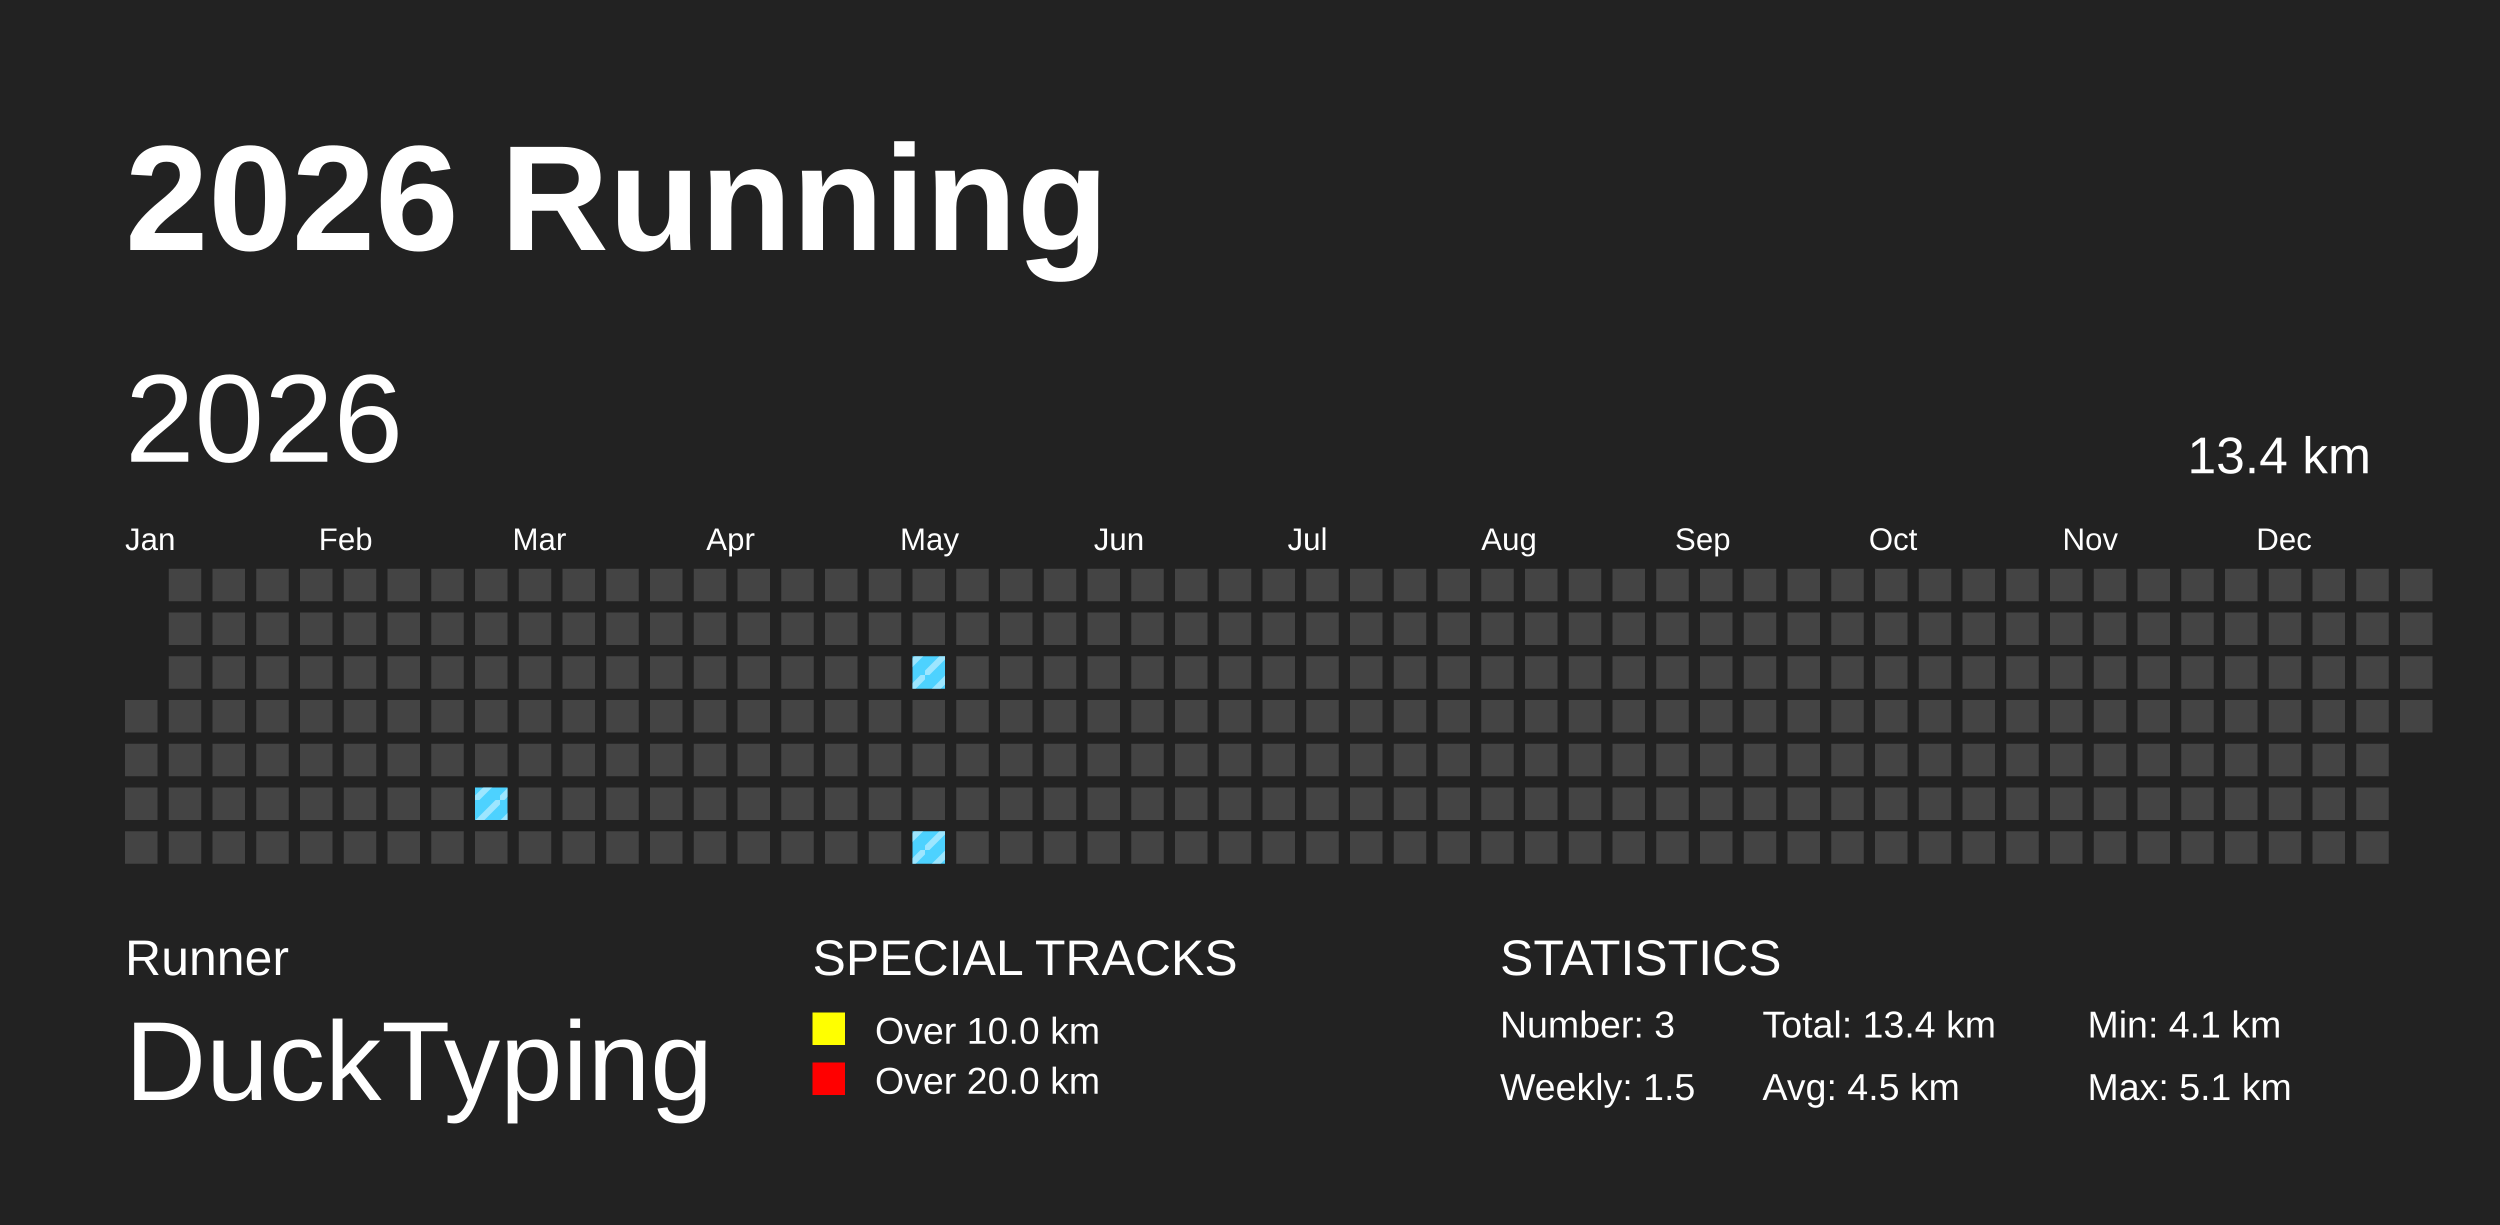
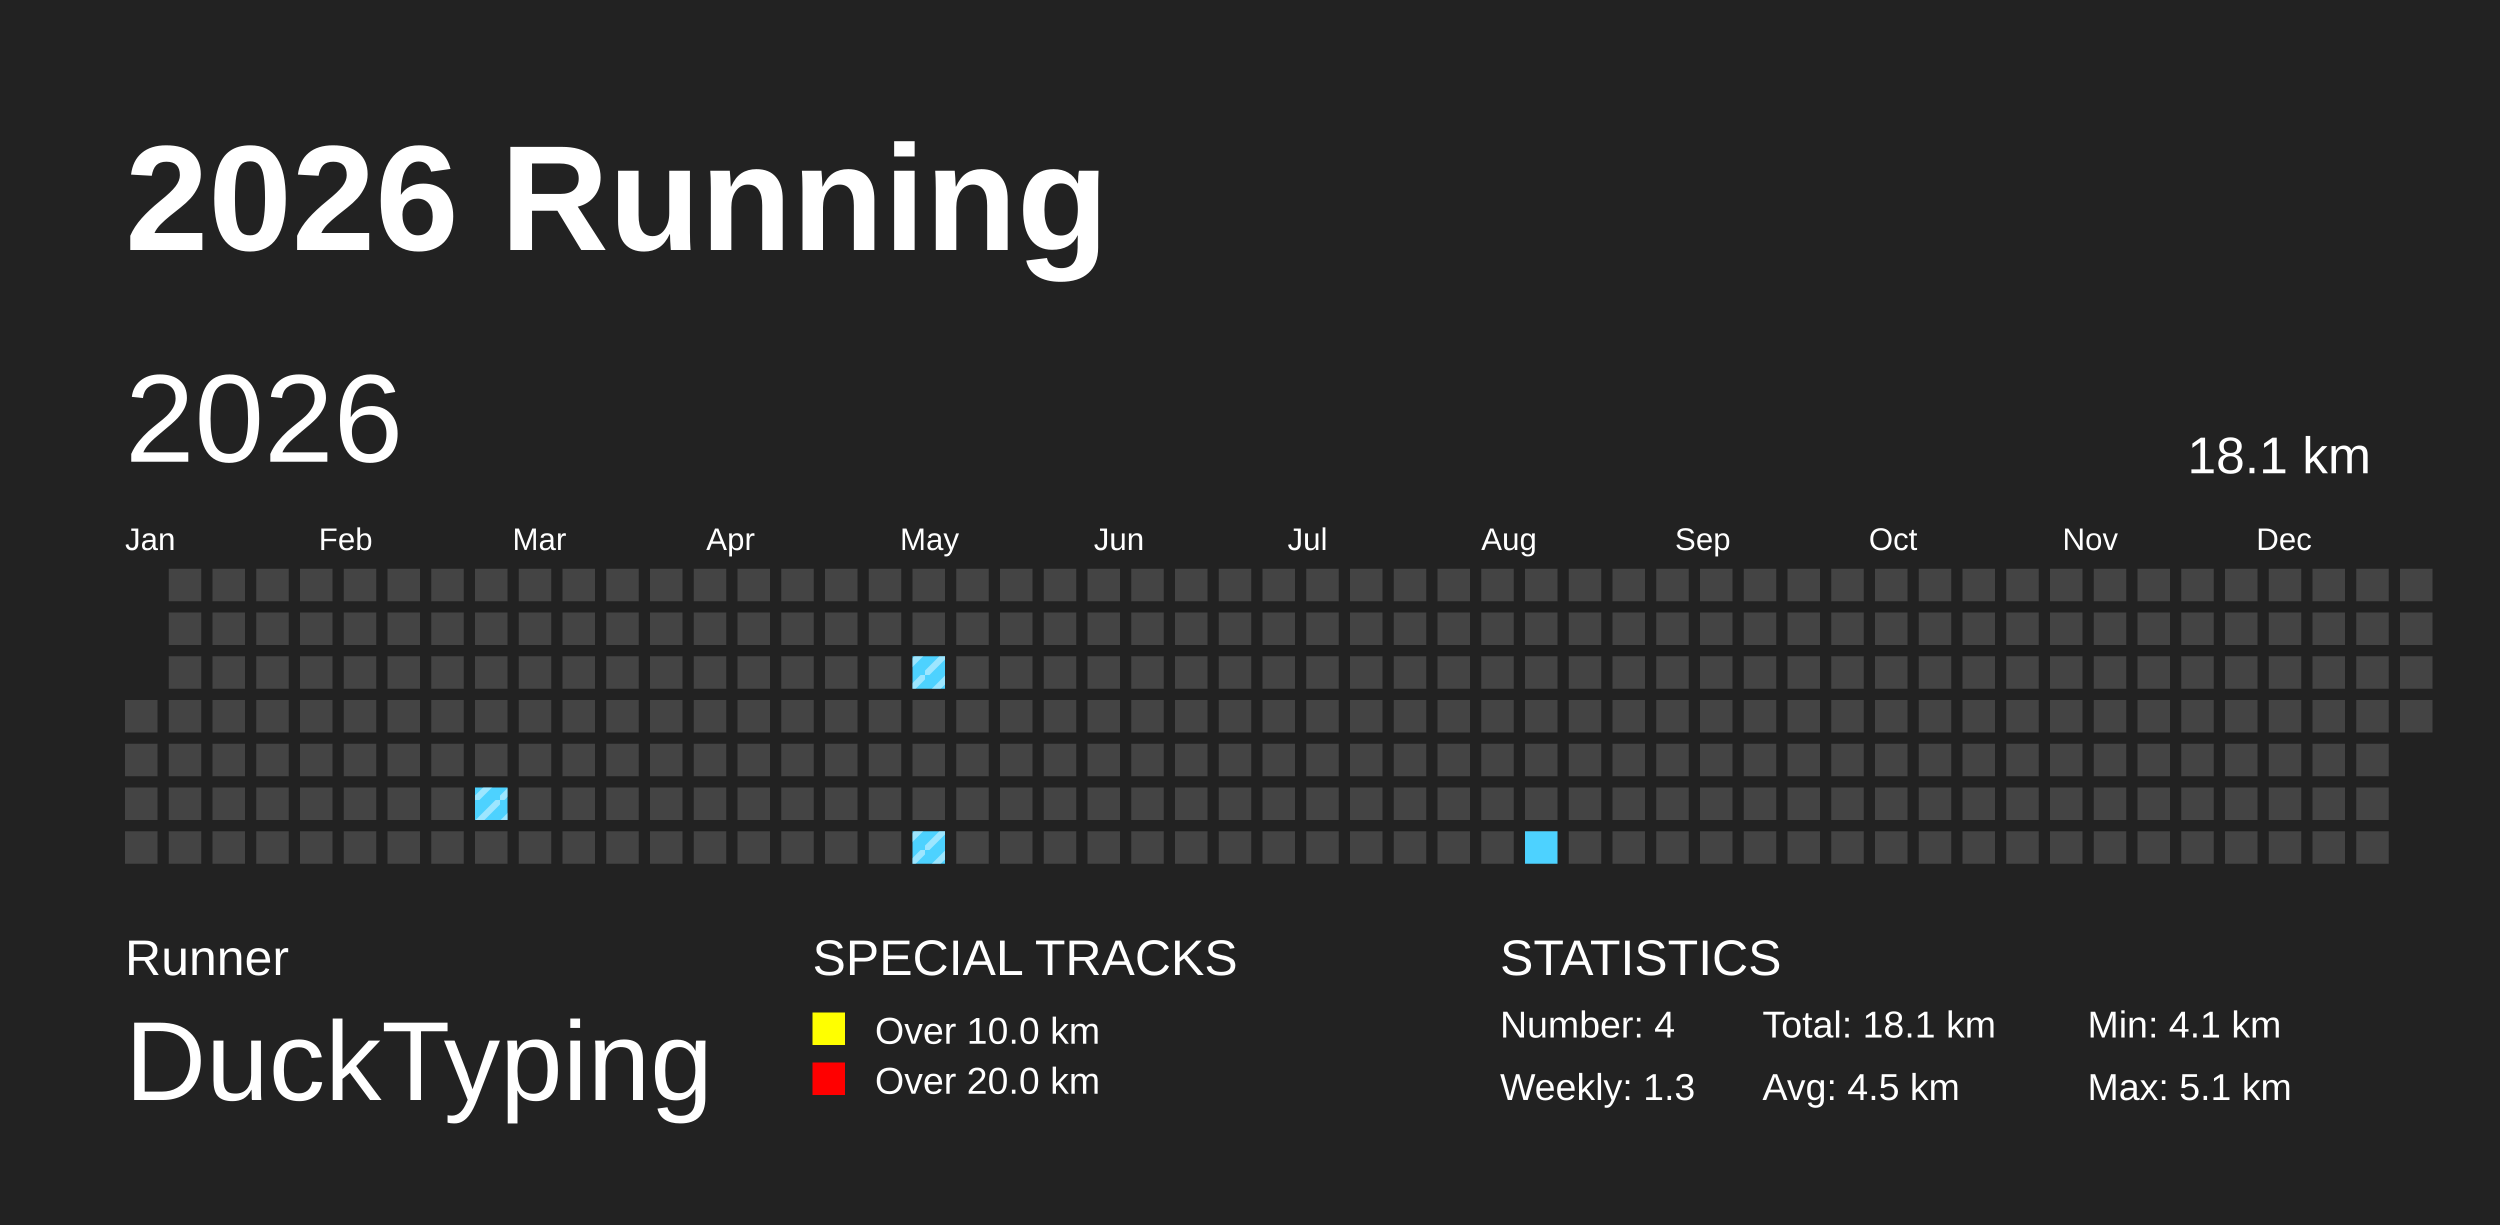
<svg xmlns="http://www.w3.org/2000/svg" baseProfile="full" height="98mm" version="1.1" viewBox="0,0,200,98" width="200mm">
  <defs>
    <pattern height="2" id="indoor-stripe" patternUnits="userSpaceOnUse" width="2">
      <line stroke="white" stroke-opacity="0.45" stroke-width="0.5" x1="0" x2="2" y1="2" y2="0" />
    </pattern>
  </defs>
  <rect fill="#222222" height="98" width="200" x="0" y="0" />
  <text fill="#FFFFFF" style="font-size:12px; font-family:Arial; font-weight:bold;" x="10" y="20">2026 Running</text>
  <text fill="#FFFFFF" style="font-size:4px; font-family:Arial" x="10" y="78">Runner</text>
  <text fill="#FFFFFF" style="font-size:9px; font-family:Arial" x="10" y="88">DuckTyping</text>
  <text fill="#FFFFFF" style="font-size:4px; font-family:Arial" x="65" y="78">SPECIAL TRACKS</text>
  <rect fill="yellow" height="2.6" width="2.6" x="65" y="81" />
  <text fill="#FFFFFF" style="font-size:3px; font-family:Arial" x="70" y="83.5">Over 10.0 km</text>
  <rect fill="red" height="2.6" width="2.6" x="65" y="85" />
  <text fill="#FFFFFF" style="font-size:3px; font-family:Arial" x="70" y="87.5">Over 20.0 km</text>
  <text fill="#FFFFFF" style="font-size:4px; font-family:Arial" x="120" y="78">STATISTICS</text>
-   <text fill="#FFFFFF" style="font-size:3px; font-family:Arial" x="120" y="83">Number: 3</text>
-   <text fill="#FFFFFF" style="font-size:3px; font-family:Arial" x="120" y="88">Weekly: 1.5</text>
-   <text fill="#FFFFFF" style="font-size:3px; font-family:Arial" x="141" y="83">Total: 13.4 km</text>
+   <text fill="#FFFFFF" style="font-size:3px; font-family:Arial" x="120" y="83">Number: 4</text>
+   <text fill="#FFFFFF" style="font-size:3px; font-family:Arial" x="120" y="88">Weekly: 1.3</text>
+   <text fill="#FFFFFF" style="font-size:3px; font-family:Arial" x="141" y="83">Total: 18.1 km</text>
  <text fill="#FFFFFF" style="font-size:3px; font-family:Arial" x="141" y="88">Avg: 4.5 km</text>
  <text fill="#FFFFFF" style="font-size:3px; font-family:Arial" x="167" y="83">Min: 4.1 km</text>
  <text fill="#FFFFFF" style="font-size:3px; font-family:Arial" x="167" y="88">Max: 5.1 km</text>
  <text dominant-baseline="hanging" fill="#FFFFFF" style="font-size:10.0px; font-family:Arial;" x="10" y="30">2026</text>
-   <text dominant-baseline="hanging" fill="#FFFFFF" style="font-size:4.125px; font-family:Arial;" x="175" y="35">13.4 km</text>
+   <text dominant-baseline="hanging" fill="#FFFFFF" style="font-size:4.125px; font-family:Arial;" x="175" y="35">18.1 km</text>
  <text fill="#FFFFFF" style="font-size:2.5px; font-family:Arial" x="10.0" y="44">Jan</text>
  <text fill="#FFFFFF" style="font-size:2.5px; font-family:Arial" x="25.5" y="44">Feb</text>
  <text fill="#FFFFFF" style="font-size:2.5px; font-family:Arial" x="41.0" y="44">Mar</text>
  <text fill="#FFFFFF" style="font-size:2.5px; font-family:Arial" x="56.5" y="44">Apr</text>
  <text fill="#FFFFFF" style="font-size:2.5px; font-family:Arial" x="72.0" y="44">May</text>
  <text fill="#FFFFFF" style="font-size:2.5px; font-family:Arial" x="87.5" y="44">Jun</text>
  <text fill="#FFFFFF" style="font-size:2.5px; font-family:Arial" x="103.0" y="44">Jul</text>
  <text fill="#FFFFFF" style="font-size:2.5px; font-family:Arial" x="118.5" y="44">Aug</text>
  <text fill="#FFFFFF" style="font-size:2.5px; font-family:Arial" x="134.0" y="44">Sep</text>
  <text fill="#FFFFFF" style="font-size:2.5px; font-family:Arial" x="149.5" y="44">Oct</text>
  <text fill="#FFFFFF" style="font-size:2.5px; font-family:Arial" x="165.0" y="44">Nov</text>
  <text fill="#FFFFFF" style="font-size:2.5px; font-family:Arial" x="180.5" y="44">Dec</text>
  <rect fill="#444444" height="2.6" width="2.6" x="10.0" y="56.0" />
  <rect fill="#444444" height="2.6" width="2.6" x="10.0" y="59.5" />
  <rect fill="#444444" height="2.6" width="2.6" x="10.0" y="63.0" />
  <rect fill="#444444" height="2.6" width="2.6" x="10.0" y="66.5" />
  <rect fill="#444444" height="2.6" width="2.6" x="13.5" y="45.5" />
  <rect fill="#444444" height="2.6" width="2.6" x="13.5" y="49.0" />
  <rect fill="#444444" height="2.6" width="2.6" x="13.5" y="52.5" />
  <rect fill="#444444" height="2.6" width="2.6" x="13.5" y="56.0" />
  <rect fill="#444444" height="2.6" width="2.6" x="13.5" y="59.5" />
  <rect fill="#444444" height="2.6" width="2.6" x="13.5" y="63.0" />
  <rect fill="#444444" height="2.6" width="2.6" x="13.5" y="66.5" />
  <rect fill="#444444" height="2.6" width="2.6" x="17.0" y="45.5" />
  <rect fill="#444444" height="2.6" width="2.6" x="17.0" y="49.0" />
  <rect fill="#444444" height="2.6" width="2.6" x="17.0" y="52.5" />
  <rect fill="#444444" height="2.6" width="2.6" x="17.0" y="56.0" />
  <rect fill="#444444" height="2.6" width="2.6" x="17.0" y="59.5" />
  <rect fill="#444444" height="2.6" width="2.6" x="17.0" y="63.0" />
  <rect fill="#444444" height="2.6" width="2.6" x="17.0" y="66.5" />
  <rect fill="#444444" height="2.6" width="2.6" x="20.5" y="45.5" />
  <rect fill="#444444" height="2.6" width="2.6" x="20.5" y="49.0" />
  <rect fill="#444444" height="2.6" width="2.6" x="20.5" y="52.5" />
  <rect fill="#444444" height="2.6" width="2.6" x="20.5" y="56.0" />
  <rect fill="#444444" height="2.6" width="2.6" x="20.5" y="59.5" />
  <rect fill="#444444" height="2.6" width="2.6" x="20.5" y="63.0" />
  <rect fill="#444444" height="2.6" width="2.6" x="20.5" y="66.5" />
  <rect fill="#444444" height="2.6" width="2.6" x="24.0" y="45.5" />
  <rect fill="#444444" height="2.6" width="2.6" x="24.0" y="49.0" />
  <rect fill="#444444" height="2.6" width="2.6" x="24.0" y="52.5" />
  <rect fill="#444444" height="2.6" width="2.6" x="24.0" y="56.0" />
  <rect fill="#444444" height="2.6" width="2.6" x="24.0" y="59.5" />
  <rect fill="#444444" height="2.6" width="2.6" x="24.0" y="63.0" />
  <rect fill="#444444" height="2.6" width="2.6" x="24.0" y="66.5" />
  <rect fill="#444444" height="2.6" width="2.6" x="27.5" y="45.5" />
  <rect fill="#444444" height="2.6" width="2.6" x="27.5" y="49.0" />
  <rect fill="#444444" height="2.6" width="2.6" x="27.5" y="52.5" />
  <rect fill="#444444" height="2.6" width="2.6" x="27.5" y="56.0" />
  <rect fill="#444444" height="2.6" width="2.6" x="27.5" y="59.5" />
  <rect fill="#444444" height="2.6" width="2.6" x="27.5" y="63.0" />
  <rect fill="#444444" height="2.6" width="2.6" x="27.5" y="66.5" />
  <rect fill="#444444" height="2.6" width="2.6" x="31.0" y="45.5" />
  <rect fill="#444444" height="2.6" width="2.6" x="31.0" y="49.0" />
  <rect fill="#444444" height="2.6" width="2.6" x="31.0" y="52.5" />
  <rect fill="#444444" height="2.6" width="2.6" x="31.0" y="56.0" />
  <rect fill="#444444" height="2.6" width="2.6" x="31.0" y="59.5" />
  <rect fill="#444444" height="2.6" width="2.6" x="31.0" y="63.0" />
  <rect fill="#444444" height="2.6" width="2.6" x="31.0" y="66.5" />
  <rect fill="#444444" height="2.6" width="2.6" x="34.5" y="45.5" />
  <rect fill="#444444" height="2.6" width="2.6" x="34.5" y="49.0" />
  <rect fill="#444444" height="2.6" width="2.6" x="34.5" y="52.5" />
  <rect fill="#444444" height="2.6" width="2.6" x="34.5" y="56.0" />
  <rect fill="#444444" height="2.6" width="2.6" x="34.5" y="59.5" />
  <rect fill="#444444" height="2.6" width="2.6" x="34.5" y="63.0" />
  <rect fill="#444444" height="2.6" width="2.6" x="34.5" y="66.5" />
  <rect fill="#444444" height="2.6" width="2.6" x="38.0" y="45.5" />
  <rect fill="#444444" height="2.6" width="2.6" x="38.0" y="49.0" />
  <rect fill="#444444" height="2.6" width="2.6" x="38.0" y="52.5" />
  <rect fill="#444444" height="2.6" width="2.6" x="38.0" y="56.0" />
  <rect fill="#444444" height="2.6" width="2.6" x="38.0" y="59.5" />
  <rect fill="#4DD2FF" height="2.6" width="2.6" x="38.0" y="63.0" />
  <rect fill="url(#indoor-stripe)" height="2.6" style="pointer-events: none;" width="2.6" x="38.0" y="63.0" />
  <rect fill="#444444" height="2.6" width="2.6" x="38.0" y="66.5" />
  <rect fill="#444444" height="2.6" width="2.6" x="41.5" y="45.5" />
  <rect fill="#444444" height="2.6" width="2.6" x="41.5" y="49.0" />
  <rect fill="#444444" height="2.6" width="2.6" x="41.5" y="52.5" />
  <rect fill="#444444" height="2.6" width="2.6" x="41.5" y="56.0" />
  <rect fill="#444444" height="2.6" width="2.6" x="41.5" y="59.5" />
  <rect fill="#444444" height="2.6" width="2.6" x="41.5" y="63.0" />
  <rect fill="#444444" height="2.6" width="2.6" x="41.5" y="66.5" />
  <rect fill="#444444" height="2.6" width="2.6" x="45.0" y="45.5" />
  <rect fill="#444444" height="2.6" width="2.6" x="45.0" y="49.0" />
  <rect fill="#444444" height="2.6" width="2.6" x="45.0" y="52.5" />
  <rect fill="#444444" height="2.6" width="2.6" x="45.0" y="56.0" />
  <rect fill="#444444" height="2.6" width="2.6" x="45.0" y="59.5" />
  <rect fill="#444444" height="2.6" width="2.6" x="45.0" y="63.0" />
  <rect fill="#444444" height="2.6" width="2.6" x="45.0" y="66.5" />
  <rect fill="#444444" height="2.6" width="2.6" x="48.5" y="45.5" />
  <rect fill="#444444" height="2.6" width="2.6" x="48.5" y="49.0" />
  <rect fill="#444444" height="2.6" width="2.6" x="48.5" y="52.5" />
  <rect fill="#444444" height="2.6" width="2.6" x="48.5" y="56.0" />
  <rect fill="#444444" height="2.6" width="2.6" x="48.5" y="59.5" />
  <rect fill="#444444" height="2.6" width="2.6" x="48.5" y="63.0" />
  <rect fill="#444444" height="2.6" width="2.6" x="48.5" y="66.5" />
  <rect fill="#444444" height="2.6" width="2.6" x="52.0" y="45.5" />
  <rect fill="#444444" height="2.6" width="2.6" x="52.0" y="49.0" />
  <rect fill="#444444" height="2.6" width="2.6" x="52.0" y="52.5" />
  <rect fill="#444444" height="2.6" width="2.6" x="52.0" y="56.0" />
  <rect fill="#444444" height="2.6" width="2.6" x="52.0" y="59.5" />
  <rect fill="#444444" height="2.6" width="2.6" x="52.0" y="63.0" />
  <rect fill="#444444" height="2.6" width="2.6" x="52.0" y="66.5" />
  <rect fill="#444444" height="2.6" width="2.6" x="55.5" y="45.5" />
  <rect fill="#444444" height="2.6" width="2.6" x="55.5" y="49.0" />
  <rect fill="#444444" height="2.6" width="2.6" x="55.5" y="52.5" />
  <rect fill="#444444" height="2.6" width="2.6" x="55.5" y="56.0" />
  <rect fill="#444444" height="2.6" width="2.6" x="55.5" y="59.5" />
  <rect fill="#444444" height="2.6" width="2.6" x="55.5" y="63.0" />
  <rect fill="#444444" height="2.6" width="2.6" x="55.5" y="66.5" />
  <rect fill="#444444" height="2.6" width="2.6" x="59.0" y="45.5" />
  <rect fill="#444444" height="2.6" width="2.6" x="59.0" y="49.0" />
  <rect fill="#444444" height="2.6" width="2.6" x="59.0" y="52.5" />
  <rect fill="#444444" height="2.6" width="2.6" x="59.0" y="56.0" />
  <rect fill="#444444" height="2.6" width="2.6" x="59.0" y="59.5" />
  <rect fill="#444444" height="2.6" width="2.6" x="59.0" y="63.0" />
  <rect fill="#444444" height="2.6" width="2.6" x="59.0" y="66.5" />
  <rect fill="#444444" height="2.6" width="2.6" x="62.5" y="45.5" />
  <rect fill="#444444" height="2.6" width="2.6" x="62.5" y="49.0" />
  <rect fill="#444444" height="2.6" width="2.6" x="62.5" y="52.5" />
  <rect fill="#444444" height="2.6" width="2.6" x="62.5" y="56.0" />
  <rect fill="#444444" height="2.6" width="2.6" x="62.5" y="59.5" />
  <rect fill="#444444" height="2.6" width="2.6" x="62.5" y="63.0" />
  <rect fill="#444444" height="2.6" width="2.6" x="62.5" y="66.5" />
  <rect fill="#444444" height="2.6" width="2.6" x="66.0" y="45.5" />
  <rect fill="#444444" height="2.6" width="2.6" x="66.0" y="49.0" />
  <rect fill="#444444" height="2.6" width="2.6" x="66.0" y="52.5" />
  <rect fill="#444444" height="2.6" width="2.6" x="66.0" y="56.0" />
  <rect fill="#444444" height="2.6" width="2.6" x="66.0" y="59.5" />
  <rect fill="#444444" height="2.6" width="2.6" x="66.0" y="63.0" />
  <rect fill="#444444" height="2.6" width="2.6" x="66.0" y="66.5" />
  <rect fill="#444444" height="2.6" width="2.6" x="69.5" y="45.5" />
  <rect fill="#444444" height="2.6" width="2.6" x="69.5" y="49.0" />
  <rect fill="#444444" height="2.6" width="2.6" x="69.5" y="52.5" />
  <rect fill="#444444" height="2.6" width="2.6" x="69.5" y="56.0" />
  <rect fill="#444444" height="2.6" width="2.6" x="69.5" y="59.5" />
  <rect fill="#444444" height="2.6" width="2.6" x="69.5" y="63.0" />
  <rect fill="#444444" height="2.6" width="2.6" x="69.5" y="66.5" />
  <rect fill="#444444" height="2.6" width="2.6" x="73.0" y="45.5" />
  <rect fill="#444444" height="2.6" width="2.6" x="73.0" y="49.0" />
  <rect fill="#4DD2FF" height="2.6" width="2.6" x="73.0" y="52.5" />
  <rect fill="url(#indoor-stripe)" height="2.6" style="pointer-events: none;" width="2.6" x="73.0" y="52.5" />
  <rect fill="#444444" height="2.6" width="2.6" x="73.0" y="56.0" />
  <rect fill="#444444" height="2.6" width="2.6" x="73.0" y="59.5" />
  <rect fill="#444444" height="2.6" width="2.6" x="73.0" y="63.0" />
  <rect fill="#4DD2FF" height="2.6" width="2.6" x="73.0" y="66.5" />
  <rect fill="url(#indoor-stripe)" height="2.6" style="pointer-events: none;" width="2.6" x="73.0" y="66.5" />
  <rect fill="#444444" height="2.6" width="2.6" x="76.5" y="45.5" />
  <rect fill="#444444" height="2.6" width="2.6" x="76.5" y="49.0" />
  <rect fill="#444444" height="2.6" width="2.6" x="76.5" y="52.5" />
  <rect fill="#444444" height="2.6" width="2.6" x="76.5" y="56.0" />
  <rect fill="#444444" height="2.6" width="2.6" x="76.5" y="59.5" />
  <rect fill="#444444" height="2.6" width="2.6" x="76.5" y="63.0" />
  <rect fill="#444444" height="2.6" width="2.6" x="76.5" y="66.5" />
  <rect fill="#444444" height="2.6" width="2.6" x="80.0" y="45.5" />
  <rect fill="#444444" height="2.6" width="2.6" x="80.0" y="49.0" />
  <rect fill="#444444" height="2.6" width="2.6" x="80.0" y="52.5" />
  <rect fill="#444444" height="2.6" width="2.6" x="80.0" y="56.0" />
  <rect fill="#444444" height="2.6" width="2.6" x="80.0" y="59.5" />
  <rect fill="#444444" height="2.6" width="2.6" x="80.0" y="63.0" />
  <rect fill="#444444" height="2.6" width="2.6" x="80.0" y="66.5" />
  <rect fill="#444444" height="2.6" width="2.6" x="83.5" y="45.5" />
  <rect fill="#444444" height="2.6" width="2.6" x="83.5" y="49.0" />
  <rect fill="#444444" height="2.6" width="2.6" x="83.5" y="52.5" />
  <rect fill="#444444" height="2.6" width="2.6" x="83.5" y="56.0" />
  <rect fill="#444444" height="2.6" width="2.6" x="83.5" y="59.5" />
  <rect fill="#444444" height="2.6" width="2.6" x="83.5" y="63.0" />
  <rect fill="#444444" height="2.6" width="2.6" x="83.5" y="66.5" />
  <rect fill="#444444" height="2.6" width="2.6" x="87.0" y="45.5" />
  <rect fill="#444444" height="2.6" width="2.6" x="87.0" y="49.0" />
  <rect fill="#444444" height="2.6" width="2.6" x="87.0" y="52.5" />
  <rect fill="#444444" height="2.6" width="2.6" x="87.0" y="56.0" />
  <rect fill="#444444" height="2.6" width="2.6" x="87.0" y="59.5" />
  <rect fill="#444444" height="2.6" width="2.6" x="87.0" y="63.0" />
  <rect fill="#444444" height="2.6" width="2.6" x="87.0" y="66.5" />
  <rect fill="#444444" height="2.6" width="2.6" x="90.5" y="45.5" />
  <rect fill="#444444" height="2.6" width="2.6" x="90.5" y="49.0" />
  <rect fill="#444444" height="2.6" width="2.6" x="90.5" y="52.5" />
  <rect fill="#444444" height="2.6" width="2.6" x="90.5" y="56.0" />
  <rect fill="#444444" height="2.6" width="2.6" x="90.5" y="59.5" />
  <rect fill="#444444" height="2.6" width="2.6" x="90.5" y="63.0" />
  <rect fill="#444444" height="2.6" width="2.6" x="90.5" y="66.5" />
  <rect fill="#444444" height="2.6" width="2.6" x="94.0" y="45.5" />
  <rect fill="#444444" height="2.6" width="2.6" x="94.0" y="49.0" />
  <rect fill="#444444" height="2.6" width="2.6" x="94.0" y="52.5" />
  <rect fill="#444444" height="2.6" width="2.6" x="94.0" y="56.0" />
  <rect fill="#444444" height="2.6" width="2.6" x="94.0" y="59.5" />
  <rect fill="#444444" height="2.6" width="2.6" x="94.0" y="63.0" />
  <rect fill="#444444" height="2.6" width="2.6" x="94.0" y="66.5" />
  <rect fill="#444444" height="2.6" width="2.6" x="97.5" y="45.5" />
  <rect fill="#444444" height="2.6" width="2.6" x="97.5" y="49.0" />
  <rect fill="#444444" height="2.6" width="2.6" x="97.5" y="52.5" />
  <rect fill="#444444" height="2.6" width="2.6" x="97.5" y="56.0" />
  <rect fill="#444444" height="2.6" width="2.6" x="97.5" y="59.5" />
  <rect fill="#444444" height="2.6" width="2.6" x="97.5" y="63.0" />
  <rect fill="#444444" height="2.6" width="2.6" x="97.5" y="66.5" />
  <rect fill="#444444" height="2.6" width="2.6" x="101.0" y="45.5" />
  <rect fill="#444444" height="2.6" width="2.6" x="101.0" y="49.0" />
  <rect fill="#444444" height="2.6" width="2.6" x="101.0" y="52.5" />
  <rect fill="#444444" height="2.6" width="2.6" x="101.0" y="56.0" />
  <rect fill="#444444" height="2.6" width="2.6" x="101.0" y="59.5" />
  <rect fill="#444444" height="2.6" width="2.6" x="101.0" y="63.0" />
  <rect fill="#444444" height="2.6" width="2.6" x="101.0" y="66.5" />
  <rect fill="#444444" height="2.6" width="2.6" x="104.5" y="45.5" />
  <rect fill="#444444" height="2.6" width="2.6" x="104.5" y="49.0" />
  <rect fill="#444444" height="2.6" width="2.6" x="104.5" y="52.5" />
  <rect fill="#444444" height="2.6" width="2.6" x="104.5" y="56.0" />
  <rect fill="#444444" height="2.6" width="2.6" x="104.5" y="59.5" />
  <rect fill="#444444" height="2.6" width="2.6" x="104.5" y="63.0" />
  <rect fill="#444444" height="2.6" width="2.6" x="104.5" y="66.5" />
  <rect fill="#444444" height="2.6" width="2.6" x="108.0" y="45.5" />
  <rect fill="#444444" height="2.6" width="2.6" x="108.0" y="49.0" />
  <rect fill="#444444" height="2.6" width="2.6" x="108.0" y="52.5" />
  <rect fill="#444444" height="2.6" width="2.6" x="108.0" y="56.0" />
  <rect fill="#444444" height="2.6" width="2.6" x="108.0" y="59.5" />
  <rect fill="#444444" height="2.6" width="2.6" x="108.0" y="63.0" />
  <rect fill="#444444" height="2.6" width="2.6" x="108.0" y="66.5" />
  <rect fill="#444444" height="2.6" width="2.6" x="111.5" y="45.5" />
  <rect fill="#444444" height="2.6" width="2.6" x="111.5" y="49.0" />
  <rect fill="#444444" height="2.6" width="2.6" x="111.5" y="52.5" />
  <rect fill="#444444" height="2.6" width="2.6" x="111.5" y="56.0" />
  <rect fill="#444444" height="2.6" width="2.6" x="111.5" y="59.5" />
  <rect fill="#444444" height="2.6" width="2.6" x="111.5" y="63.0" />
  <rect fill="#444444" height="2.6" width="2.6" x="111.5" y="66.5" />
  <rect fill="#444444" height="2.6" width="2.6" x="115.0" y="45.5" />
  <rect fill="#444444" height="2.6" width="2.6" x="115.0" y="49.0" />
  <rect fill="#444444" height="2.6" width="2.6" x="115.0" y="52.5" />
  <rect fill="#444444" height="2.6" width="2.6" x="115.0" y="56.0" />
  <rect fill="#444444" height="2.6" width="2.6" x="115.0" y="59.5" />
  <rect fill="#444444" height="2.6" width="2.6" x="115.0" y="63.0" />
  <rect fill="#444444" height="2.6" width="2.6" x="115.0" y="66.5" />
  <rect fill="#444444" height="2.6" width="2.6" x="118.5" y="45.5" />
  <rect fill="#444444" height="2.6" width="2.6" x="118.5" y="49.0" />
  <rect fill="#444444" height="2.6" width="2.6" x="118.5" y="52.5" />
  <rect fill="#444444" height="2.6" width="2.6" x="118.5" y="56.0" />
  <rect fill="#444444" height="2.6" width="2.6" x="118.5" y="59.5" />
  <rect fill="#444444" height="2.6" width="2.6" x="118.5" y="63.0" />
  <rect fill="#444444" height="2.6" width="2.6" x="118.5" y="66.5" />
  <rect fill="#444444" height="2.6" width="2.6" x="122.0" y="45.5" />
  <rect fill="#444444" height="2.6" width="2.6" x="122.0" y="49.0" />
  <rect fill="#444444" height="2.6" width="2.6" x="122.0" y="52.5" />
  <rect fill="#444444" height="2.6" width="2.6" x="122.0" y="56.0" />
  <rect fill="#444444" height="2.6" width="2.6" x="122.0" y="59.5" />
  <rect fill="#444444" height="2.6" width="2.6" x="122.0" y="63.0" />
-   <rect fill="#444444" height="2.6" width="2.6" x="122.0" y="66.5" />
+   <rect fill="#4DD2FF" height="2.6" width="2.6" x="122.0" y="66.5" />
  <rect fill="#444444" height="2.6" width="2.6" x="125.5" y="45.5" />
  <rect fill="#444444" height="2.6" width="2.6" x="125.5" y="49.0" />
  <rect fill="#444444" height="2.6" width="2.6" x="125.5" y="52.5" />
  <rect fill="#444444" height="2.6" width="2.6" x="125.5" y="56.0" />
  <rect fill="#444444" height="2.6" width="2.6" x="125.5" y="59.5" />
  <rect fill="#444444" height="2.6" width="2.6" x="125.5" y="63.0" />
  <rect fill="#444444" height="2.6" width="2.6" x="125.5" y="66.5" />
  <rect fill="#444444" height="2.6" width="2.6" x="129.0" y="45.5" />
  <rect fill="#444444" height="2.6" width="2.6" x="129.0" y="49.0" />
  <rect fill="#444444" height="2.6" width="2.6" x="129.0" y="52.5" />
  <rect fill="#444444" height="2.6" width="2.6" x="129.0" y="56.0" />
  <rect fill="#444444" height="2.6" width="2.6" x="129.0" y="59.5" />
  <rect fill="#444444" height="2.6" width="2.6" x="129.0" y="63.0" />
  <rect fill="#444444" height="2.6" width="2.6" x="129.0" y="66.5" />
  <rect fill="#444444" height="2.6" width="2.6" x="132.5" y="45.5" />
  <rect fill="#444444" height="2.6" width="2.6" x="132.5" y="49.0" />
  <rect fill="#444444" height="2.6" width="2.6" x="132.5" y="52.5" />
  <rect fill="#444444" height="2.6" width="2.6" x="132.5" y="56.0" />
  <rect fill="#444444" height="2.6" width="2.6" x="132.5" y="59.5" />
  <rect fill="#444444" height="2.6" width="2.6" x="132.5" y="63.0" />
  <rect fill="#444444" height="2.6" width="2.6" x="132.5" y="66.5" />
  <rect fill="#444444" height="2.6" width="2.6" x="136.0" y="45.5" />
  <rect fill="#444444" height="2.6" width="2.6" x="136.0" y="49.0" />
  <rect fill="#444444" height="2.6" width="2.6" x="136.0" y="52.5" />
  <rect fill="#444444" height="2.6" width="2.6" x="136.0" y="56.0" />
  <rect fill="#444444" height="2.6" width="2.6" x="136.0" y="59.5" />
  <rect fill="#444444" height="2.6" width="2.6" x="136.0" y="63.0" />
  <rect fill="#444444" height="2.6" width="2.6" x="136.0" y="66.5" />
  <rect fill="#444444" height="2.6" width="2.6" x="139.5" y="45.5" />
  <rect fill="#444444" height="2.6" width="2.6" x="139.5" y="49.0" />
  <rect fill="#444444" height="2.6" width="2.6" x="139.5" y="52.5" />
  <rect fill="#444444" height="2.6" width="2.6" x="139.5" y="56.0" />
  <rect fill="#444444" height="2.6" width="2.6" x="139.5" y="59.5" />
  <rect fill="#444444" height="2.6" width="2.6" x="139.5" y="63.0" />
  <rect fill="#444444" height="2.6" width="2.6" x="139.5" y="66.5" />
  <rect fill="#444444" height="2.6" width="2.6" x="143.0" y="45.5" />
  <rect fill="#444444" height="2.6" width="2.6" x="143.0" y="49.0" />
  <rect fill="#444444" height="2.6" width="2.6" x="143.0" y="52.5" />
  <rect fill="#444444" height="2.6" width="2.6" x="143.0" y="56.0" />
  <rect fill="#444444" height="2.6" width="2.6" x="143.0" y="59.5" />
  <rect fill="#444444" height="2.6" width="2.6" x="143.0" y="63.0" />
  <rect fill="#444444" height="2.6" width="2.6" x="143.0" y="66.5" />
  <rect fill="#444444" height="2.6" width="2.6" x="146.5" y="45.5" />
  <rect fill="#444444" height="2.6" width="2.6" x="146.5" y="49.0" />
  <rect fill="#444444" height="2.6" width="2.6" x="146.5" y="52.5" />
  <rect fill="#444444" height="2.6" width="2.6" x="146.5" y="56.0" />
  <rect fill="#444444" height="2.6" width="2.6" x="146.5" y="59.5" />
  <rect fill="#444444" height="2.6" width="2.6" x="146.5" y="63.0" />
  <rect fill="#444444" height="2.6" width="2.6" x="146.5" y="66.5" />
  <rect fill="#444444" height="2.6" width="2.6" x="150.0" y="45.5" />
  <rect fill="#444444" height="2.6" width="2.6" x="150.0" y="49.0" />
  <rect fill="#444444" height="2.6" width="2.6" x="150.0" y="52.5" />
  <rect fill="#444444" height="2.6" width="2.6" x="150.0" y="56.0" />
  <rect fill="#444444" height="2.6" width="2.6" x="150.0" y="59.5" />
  <rect fill="#444444" height="2.6" width="2.6" x="150.0" y="63.0" />
  <rect fill="#444444" height="2.6" width="2.6" x="150.0" y="66.5" />
  <rect fill="#444444" height="2.6" width="2.6" x="153.5" y="45.5" />
  <rect fill="#444444" height="2.6" width="2.6" x="153.5" y="49.0" />
  <rect fill="#444444" height="2.6" width="2.6" x="153.5" y="52.5" />
  <rect fill="#444444" height="2.6" width="2.6" x="153.5" y="56.0" />
  <rect fill="#444444" height="2.6" width="2.6" x="153.5" y="59.5" />
  <rect fill="#444444" height="2.6" width="2.6" x="153.5" y="63.0" />
  <rect fill="#444444" height="2.6" width="2.6" x="153.5" y="66.5" />
  <rect fill="#444444" height="2.6" width="2.6" x="157.0" y="45.5" />
  <rect fill="#444444" height="2.6" width="2.6" x="157.0" y="49.0" />
  <rect fill="#444444" height="2.6" width="2.6" x="157.0" y="52.5" />
  <rect fill="#444444" height="2.6" width="2.6" x="157.0" y="56.0" />
  <rect fill="#444444" height="2.6" width="2.6" x="157.0" y="59.5" />
  <rect fill="#444444" height="2.6" width="2.6" x="157.0" y="63.0" />
  <rect fill="#444444" height="2.6" width="2.6" x="157.0" y="66.5" />
  <rect fill="#444444" height="2.6" width="2.6" x="160.5" y="45.5" />
  <rect fill="#444444" height="2.6" width="2.6" x="160.5" y="49.0" />
  <rect fill="#444444" height="2.6" width="2.6" x="160.5" y="52.5" />
  <rect fill="#444444" height="2.6" width="2.6" x="160.5" y="56.0" />
  <rect fill="#444444" height="2.6" width="2.6" x="160.5" y="59.5" />
  <rect fill="#444444" height="2.6" width="2.6" x="160.5" y="63.0" />
  <rect fill="#444444" height="2.6" width="2.6" x="160.5" y="66.5" />
  <rect fill="#444444" height="2.6" width="2.6" x="164.0" y="45.5" />
  <rect fill="#444444" height="2.6" width="2.6" x="164.0" y="49.0" />
  <rect fill="#444444" height="2.6" width="2.6" x="164.0" y="52.5" />
  <rect fill="#444444" height="2.6" width="2.6" x="164.0" y="56.0" />
  <rect fill="#444444" height="2.6" width="2.6" x="164.0" y="59.5" />
  <rect fill="#444444" height="2.6" width="2.6" x="164.0" y="63.0" />
  <rect fill="#444444" height="2.6" width="2.6" x="164.0" y="66.5" />
  <rect fill="#444444" height="2.6" width="2.6" x="167.5" y="45.5" />
  <rect fill="#444444" height="2.6" width="2.6" x="167.5" y="49.0" />
  <rect fill="#444444" height="2.6" width="2.6" x="167.5" y="52.5" />
  <rect fill="#444444" height="2.6" width="2.6" x="167.5" y="56.0" />
  <rect fill="#444444" height="2.6" width="2.6" x="167.5" y="59.5" />
  <rect fill="#444444" height="2.6" width="2.6" x="167.5" y="63.0" />
  <rect fill="#444444" height="2.6" width="2.6" x="167.5" y="66.5" />
  <rect fill="#444444" height="2.6" width="2.6" x="171.0" y="45.5" />
  <rect fill="#444444" height="2.6" width="2.6" x="171.0" y="49.0" />
  <rect fill="#444444" height="2.6" width="2.6" x="171.0" y="52.5" />
  <rect fill="#444444" height="2.6" width="2.6" x="171.0" y="56.0" />
  <rect fill="#444444" height="2.6" width="2.6" x="171.0" y="59.5" />
  <rect fill="#444444" height="2.6" width="2.6" x="171.0" y="63.0" />
  <rect fill="#444444" height="2.6" width="2.6" x="171.0" y="66.5" />
  <rect fill="#444444" height="2.6" width="2.6" x="174.5" y="45.5" />
  <rect fill="#444444" height="2.6" width="2.6" x="174.5" y="49.0" />
  <rect fill="#444444" height="2.6" width="2.6" x="174.5" y="52.5" />
  <rect fill="#444444" height="2.6" width="2.6" x="174.5" y="56.0" />
  <rect fill="#444444" height="2.6" width="2.6" x="174.5" y="59.5" />
  <rect fill="#444444" height="2.6" width="2.6" x="174.5" y="63.0" />
  <rect fill="#444444" height="2.6" width="2.6" x="174.5" y="66.5" />
  <rect fill="#444444" height="2.6" width="2.6" x="178.0" y="45.5" />
  <rect fill="#444444" height="2.6" width="2.6" x="178.0" y="49.0" />
  <rect fill="#444444" height="2.6" width="2.6" x="178.0" y="52.5" />
  <rect fill="#444444" height="2.6" width="2.6" x="178.0" y="56.0" />
  <rect fill="#444444" height="2.6" width="2.6" x="178.0" y="59.5" />
  <rect fill="#444444" height="2.6" width="2.6" x="178.0" y="63.0" />
  <rect fill="#444444" height="2.6" width="2.6" x="178.0" y="66.5" />
  <rect fill="#444444" height="2.6" width="2.6" x="181.5" y="45.5" />
  <rect fill="#444444" height="2.6" width="2.6" x="181.5" y="49.0" />
  <rect fill="#444444" height="2.6" width="2.6" x="181.5" y="52.5" />
  <rect fill="#444444" height="2.6" width="2.6" x="181.5" y="56.0" />
  <rect fill="#444444" height="2.6" width="2.6" x="181.5" y="59.5" />
  <rect fill="#444444" height="2.6" width="2.6" x="181.5" y="63.0" />
  <rect fill="#444444" height="2.6" width="2.6" x="181.5" y="66.5" />
  <rect fill="#444444" height="2.6" width="2.6" x="185.0" y="45.5" />
  <rect fill="#444444" height="2.6" width="2.6" x="185.0" y="49.0" />
  <rect fill="#444444" height="2.6" width="2.6" x="185.0" y="52.5" />
  <rect fill="#444444" height="2.6" width="2.6" x="185.0" y="56.0" />
  <rect fill="#444444" height="2.6" width="2.6" x="185.0" y="59.5" />
  <rect fill="#444444" height="2.6" width="2.6" x="185.0" y="63.0" />
  <rect fill="#444444" height="2.6" width="2.6" x="185.0" y="66.5" />
  <rect fill="#444444" height="2.6" width="2.6" x="188.5" y="45.5" />
  <rect fill="#444444" height="2.6" width="2.6" x="188.5" y="49.0" />
  <rect fill="#444444" height="2.6" width="2.6" x="188.5" y="52.5" />
  <rect fill="#444444" height="2.6" width="2.6" x="188.5" y="56.0" />
  <rect fill="#444444" height="2.6" width="2.6" x="188.5" y="59.5" />
  <rect fill="#444444" height="2.6" width="2.6" x="188.5" y="63.0" />
  <rect fill="#444444" height="2.6" width="2.6" x="188.5" y="66.5" />
  <rect fill="#444444" height="2.6" width="2.6" x="192.0" y="45.5" />
  <rect fill="#444444" height="2.6" width="2.6" x="192.0" y="49.0" />
  <rect fill="#444444" height="2.6" width="2.6" x="192.0" y="52.5" />
  <rect fill="#444444" height="2.6" width="2.6" x="192.0" y="56.0" />
</svg>
